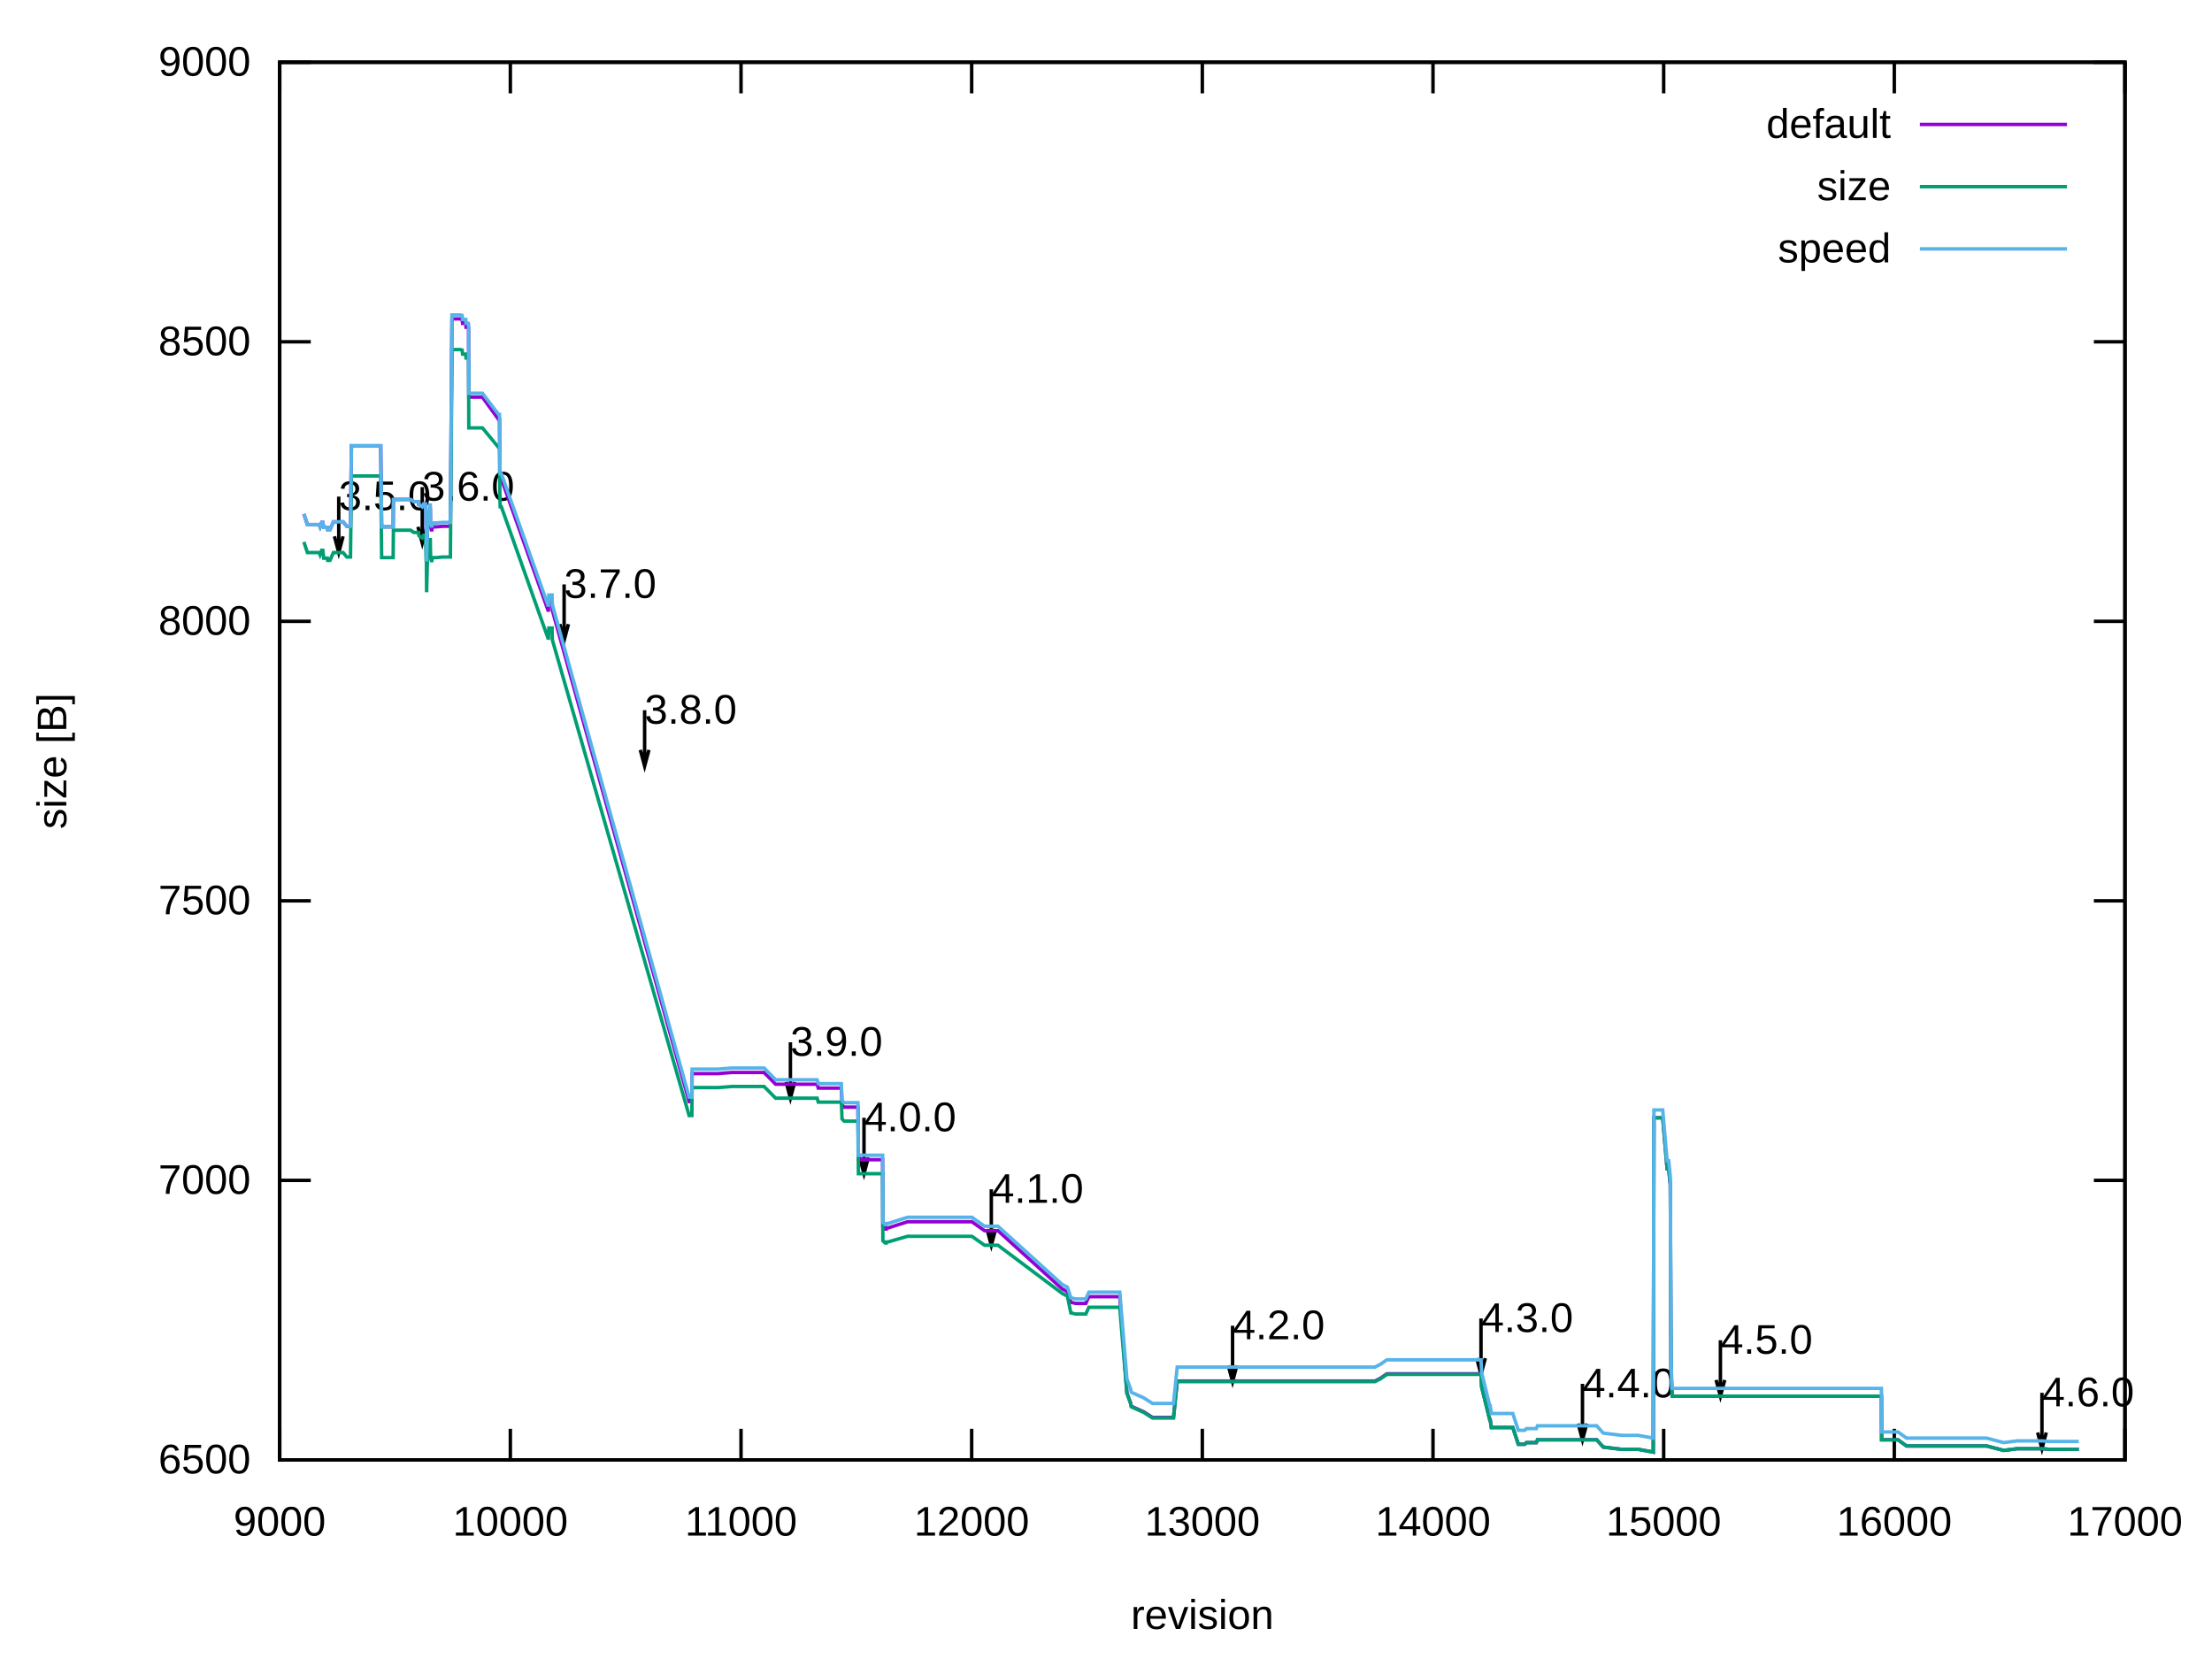
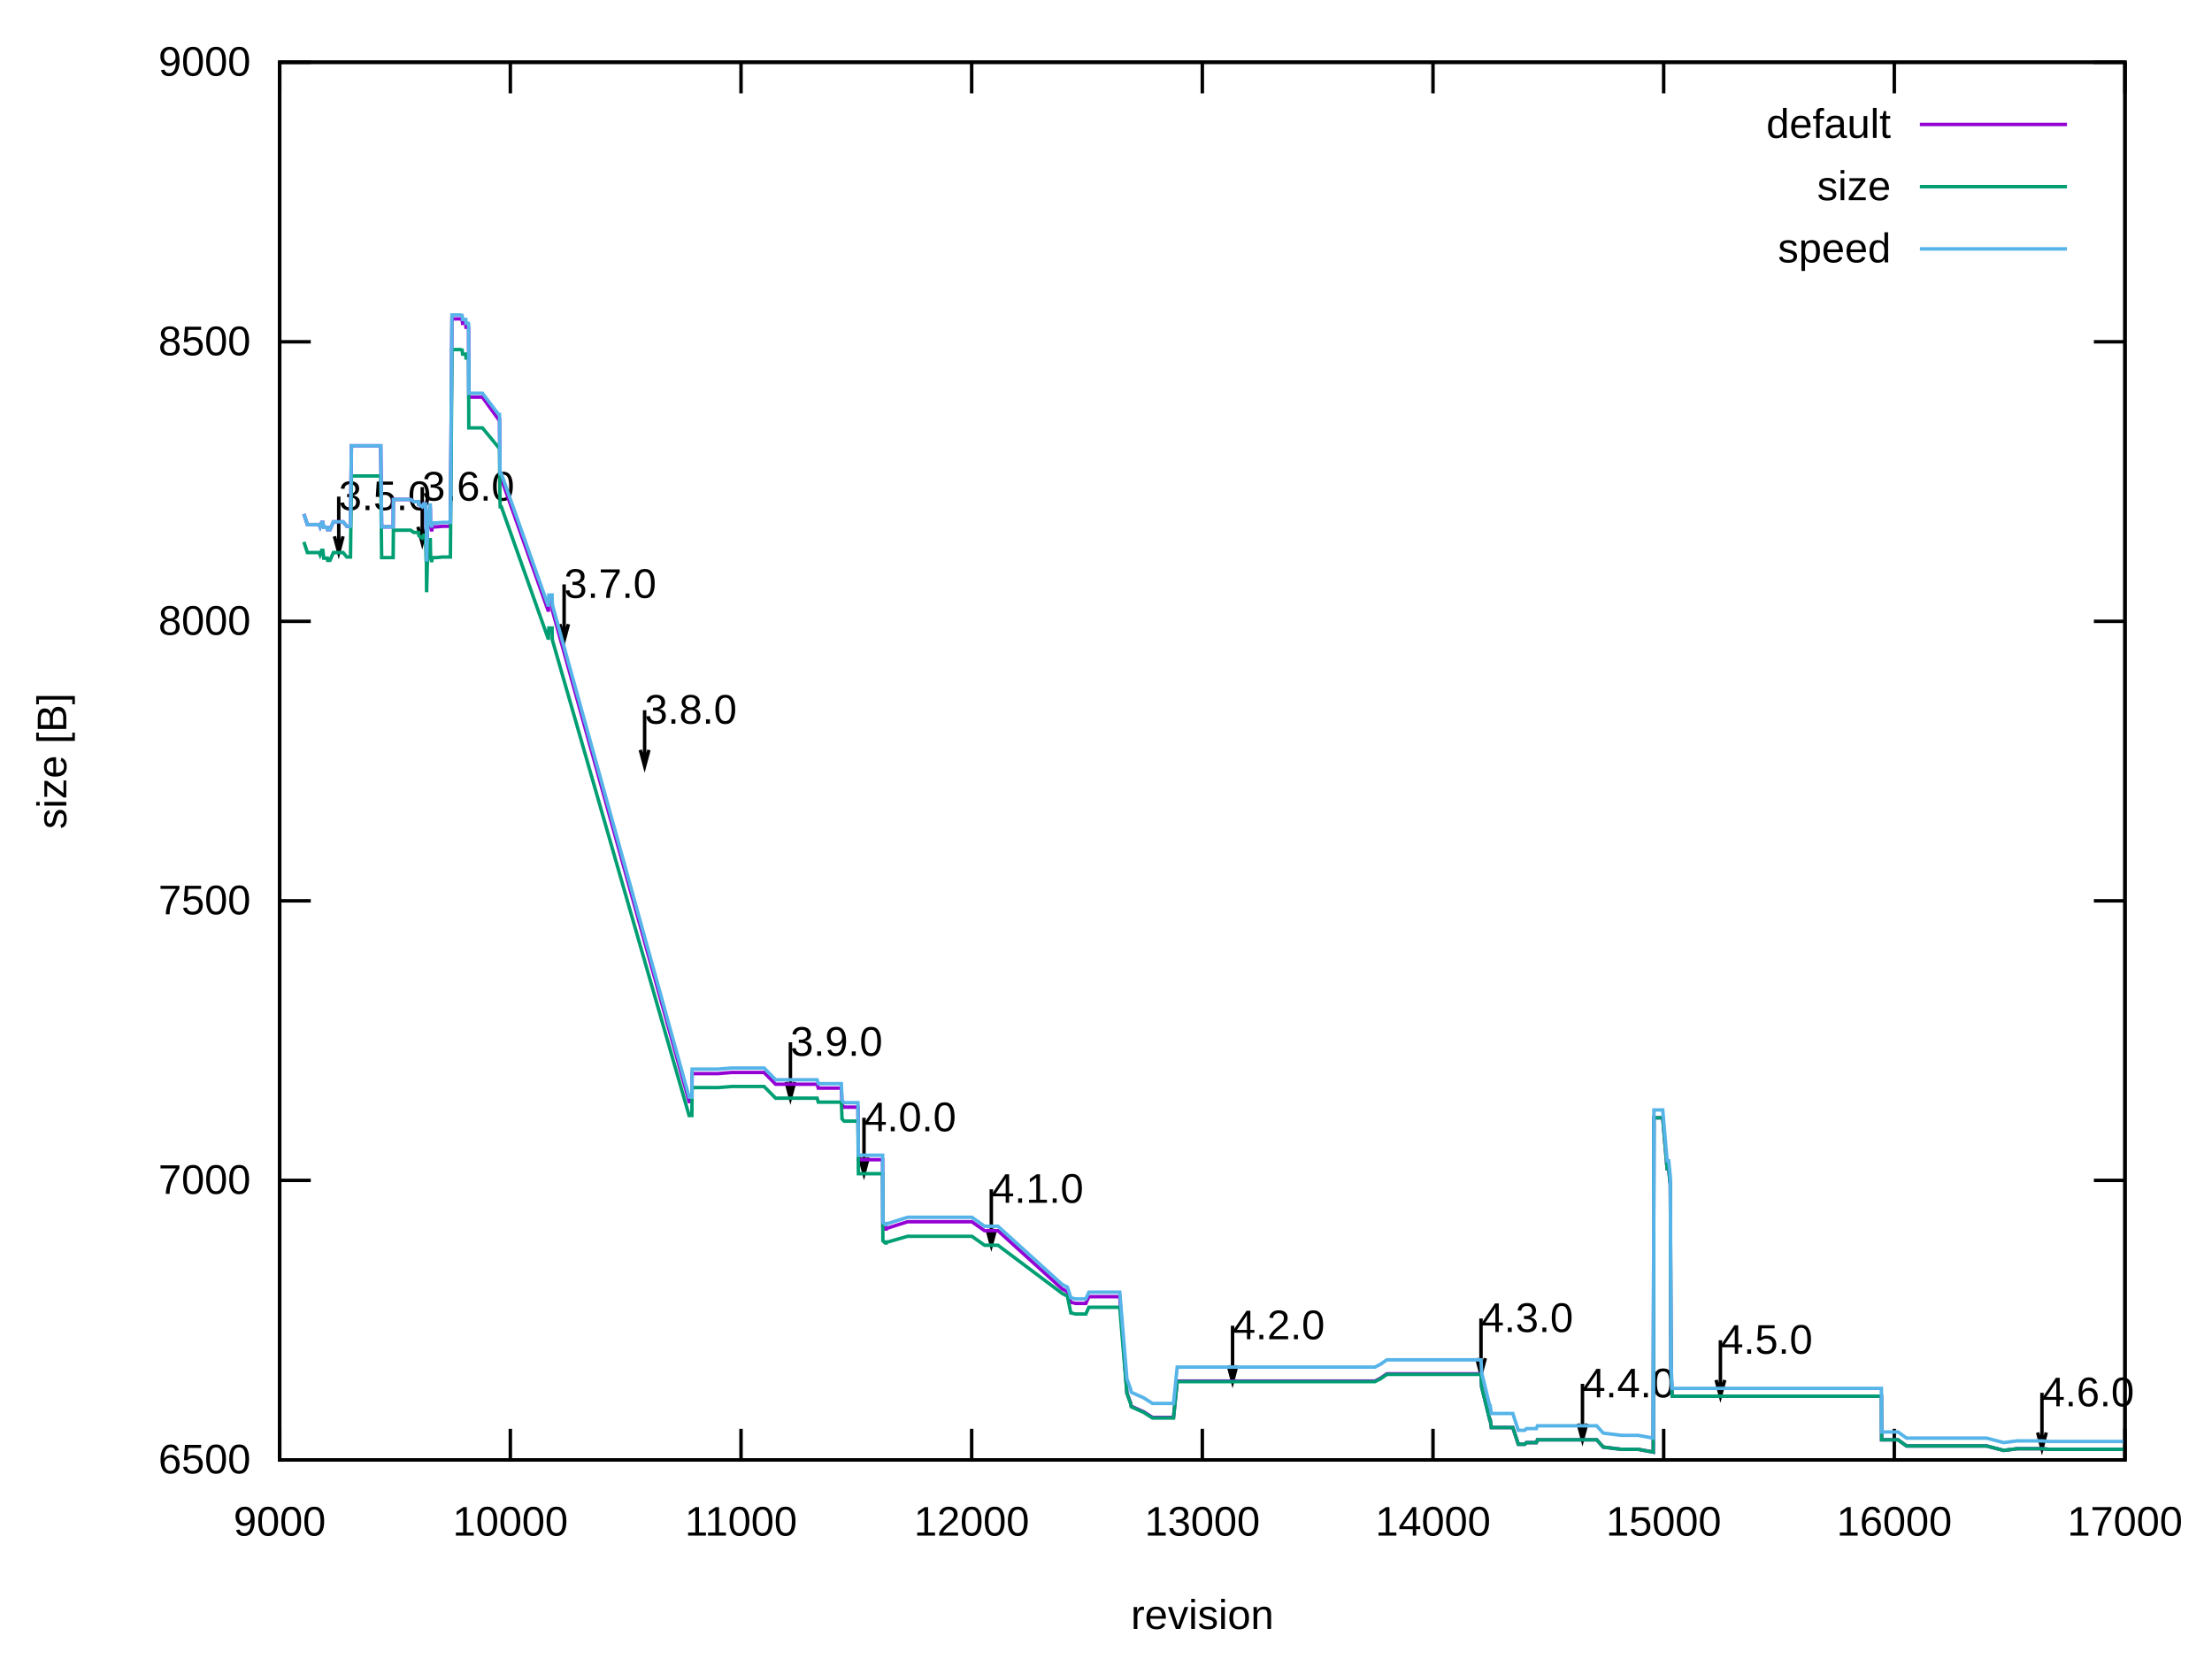
<svg xmlns="http://www.w3.org/2000/svg" xmlns:xlink="http://www.w3.org/1999/xlink" width="640" height="480" viewBox="0 0 640 480">
  <g id="gnuplot_canvas">
    <rect x="0" y="0" width="640" height="480" fill="none" />
    <defs>
      <circle id="gpDot" r="0.5" stroke-width="0.5" stroke="currentColor" />
      <path id="gpPt0" stroke-width="0.222" stroke="currentColor" d="M-1,0 h2 M0,-1 v2" />
      <path id="gpPt1" stroke-width="0.222" stroke="currentColor" d="M-1,-1 L1,1 M1,-1 L-1,1" />
      <path id="gpPt2" stroke-width="0.222" stroke="currentColor" d="M-1,0 L1,0 M0,-1 L0,1 M-1,-1 L1,1 M-1,1 L1,-1" />
      <rect id="gpPt3" stroke-width="0.222" stroke="currentColor" x="-1" y="-1" width="2" height="2" />
      <rect id="gpPt4" stroke-width="0.222" stroke="currentColor" fill="currentColor" x="-1" y="-1" width="2" height="2" />
      <circle id="gpPt5" stroke-width="0.222" stroke="currentColor" cx="0" cy="0" r="1" />
      <use xlink:href="#gpPt5" id="gpPt6" fill="currentColor" stroke="none" />
      <path id="gpPt7" stroke-width="0.222" stroke="currentColor" d="M0,-1.33 L-1.33,0.67 L1.33,0.67 z" />
      <use xlink:href="#gpPt7" id="gpPt8" fill="currentColor" stroke="none" />
      <use xlink:href="#gpPt7" id="gpPt9" stroke="currentColor" transform="rotate(180)" />
      <use xlink:href="#gpPt9" id="gpPt10" fill="currentColor" stroke="none" />
      <use xlink:href="#gpPt3" id="gpPt11" stroke="currentColor" transform="rotate(45)" />
      <use xlink:href="#gpPt11" id="gpPt12" fill="currentColor" stroke="none" />
      <path id="gpPt13" stroke-width="0.222" stroke="currentColor" d="M0,1.330 L1.265,0.411 L0.782,-1.067 L-0.782,-1.076 L-1.265,0.411 z" />
      <use xlink:href="#gpPt13" id="gpPt14" fill="currentColor" stroke="none" />
      <filter id="textbox" filterUnits="objectBoundingBox" x="0" y="0" height="1" width="1">
        <feFlood flood-color="white" flood-opacity="1" result="bgnd" />
        <feComposite in="SourceGraphic" in2="bgnd" operator="atop" />
      </filter>
      <filter id="greybox" filterUnits="objectBoundingBox" x="0" y="0" height="1" width="1">
        <feFlood flood-color="lightgrey" flood-opacity="1" result="grey" />
        <feComposite in="SourceGraphic" in2="grey" operator="atop" />
      </filter>
    </defs>
    <g fill="none" color="white" stroke="currentColor" stroke-width="1.00" stroke-linecap="butt" stroke-linejoin="miter">
</g>
    <g fill="none" color="black" stroke="currentColor" stroke-width="1.00" stroke-linecap="butt" stroke-linejoin="miter">
      <path stroke="black" d="M80.92,422.40 L89.92,422.40 M614.82,422.40 L605.82,422.40  " />
      <g transform="translate(72.53,426.30)" stroke="none" fill="black" font-family="Arial" font-size="12.00" text-anchor="end">
        <text>
          <tspan font-family="Arial"> 6500</tspan>
        </text>
      </g>
    </g>
    <g fill="none" color="black" stroke="currentColor" stroke-width="1.00" stroke-linecap="butt" stroke-linejoin="miter">
      <path stroke="black" d="M80.92,341.52 L89.92,341.52 M614.82,341.52 L605.82,341.52  " />
      <g transform="translate(72.53,345.42)" stroke="none" fill="black" font-family="Arial" font-size="12.00" text-anchor="end">
        <text>
          <tspan font-family="Arial"> 7000</tspan>
        </text>
      </g>
    </g>
    <g fill="none" color="black" stroke="currentColor" stroke-width="1.00" stroke-linecap="butt" stroke-linejoin="miter">
      <path stroke="black" d="M80.92,260.64 L89.92,260.64 M614.82,260.64 L605.82,260.64  " />
      <g transform="translate(72.53,264.54)" stroke="none" fill="black" font-family="Arial" font-size="12.00" text-anchor="end">
        <text>
          <tspan font-family="Arial"> 7500</tspan>
        </text>
      </g>
    </g>
    <g fill="none" color="black" stroke="currentColor" stroke-width="1.00" stroke-linecap="butt" stroke-linejoin="miter">
      <path stroke="black" d="M80.92,179.77 L89.92,179.77 M614.82,179.77 L605.82,179.77  " />
      <g transform="translate(72.53,183.67)" stroke="none" fill="black" font-family="Arial" font-size="12.00" text-anchor="end">
        <text>
          <tspan font-family="Arial"> 8000</tspan>
        </text>
      </g>
    </g>
    <g fill="none" color="black" stroke="currentColor" stroke-width="1.00" stroke-linecap="butt" stroke-linejoin="miter">
      <path stroke="black" d="M80.92,98.89 L89.92,98.89 M614.82,98.89 L605.82,98.89  " />
      <g transform="translate(72.53,102.79)" stroke="none" fill="black" font-family="Arial" font-size="12.00" text-anchor="end">
        <text>
          <tspan font-family="Arial"> 8500</tspan>
        </text>
      </g>
    </g>
    <g fill="none" color="black" stroke="currentColor" stroke-width="1.00" stroke-linecap="butt" stroke-linejoin="miter">
      <path stroke="black" d="M80.92,18.01 L89.92,18.01 M614.82,18.01 L605.82,18.01  " />
      <g transform="translate(72.53,21.91)" stroke="none" fill="black" font-family="Arial" font-size="12.00" text-anchor="end">
        <text>
          <tspan font-family="Arial"> 9000</tspan>
        </text>
      </g>
    </g>
    <g fill="none" color="black" stroke="currentColor" stroke-width="1.00" stroke-linecap="butt" stroke-linejoin="miter">
      <path stroke="black" d="M80.92,422.40 L80.92,413.40 M80.92,18.01 L80.92,27.01  " />
      <g transform="translate(80.92,444.30)" stroke="none" fill="black" font-family="Arial" font-size="12.00" text-anchor="middle">
        <text>
          <tspan font-family="Arial"> 9000</tspan>
        </text>
      </g>
    </g>
    <g fill="none" color="black" stroke="currentColor" stroke-width="1.00" stroke-linecap="butt" stroke-linejoin="miter">
      <path stroke="black" d="M147.66,422.40 L147.66,413.40 M147.66,18.01 L147.66,27.01  " />
      <g transform="translate(147.66,444.30)" stroke="none" fill="black" font-family="Arial" font-size="12.00" text-anchor="middle">
        <text>
          <tspan font-family="Arial"> 10000</tspan>
        </text>
      </g>
    </g>
    <g fill="none" color="black" stroke="currentColor" stroke-width="1.00" stroke-linecap="butt" stroke-linejoin="miter">
      <path stroke="black" d="M214.40,422.40 L214.40,413.40 M214.40,18.01 L214.40,27.01  " />
      <g transform="translate(214.40,444.30)" stroke="none" fill="black" font-family="Arial" font-size="12.00" text-anchor="middle">
        <text>
          <tspan font-family="Arial"> 11000</tspan>
        </text>
      </g>
    </g>
    <g fill="none" color="black" stroke="currentColor" stroke-width="1.00" stroke-linecap="butt" stroke-linejoin="miter">
      <path stroke="black" d="M281.13,422.40 L281.13,413.40 M281.13,18.01 L281.13,27.01  " />
      <g transform="translate(281.13,444.30)" stroke="none" fill="black" font-family="Arial" font-size="12.00" text-anchor="middle">
        <text>
          <tspan font-family="Arial"> 12000</tspan>
        </text>
      </g>
    </g>
    <g fill="none" color="black" stroke="currentColor" stroke-width="1.00" stroke-linecap="butt" stroke-linejoin="miter">
      <path stroke="black" d="M347.87,422.40 L347.87,413.40 M347.87,18.01 L347.87,27.01  " />
      <g transform="translate(347.87,444.30)" stroke="none" fill="black" font-family="Arial" font-size="12.00" text-anchor="middle">
        <text>
          <tspan font-family="Arial"> 13000</tspan>
        </text>
      </g>
    </g>
    <g fill="none" color="black" stroke="currentColor" stroke-width="1.00" stroke-linecap="butt" stroke-linejoin="miter">
      <path stroke="black" d="M414.61,422.40 L414.61,413.40 M414.61,18.01 L414.61,27.01  " />
      <g transform="translate(414.61,444.30)" stroke="none" fill="black" font-family="Arial" font-size="12.00" text-anchor="middle">
        <text>
          <tspan font-family="Arial"> 14000</tspan>
        </text>
      </g>
    </g>
    <g fill="none" color="black" stroke="currentColor" stroke-width="1.00" stroke-linecap="butt" stroke-linejoin="miter">
      <path stroke="black" d="M481.35,422.40 L481.35,413.40 M481.35,18.01 L481.35,27.01  " />
      <g transform="translate(481.35,444.30)" stroke="none" fill="black" font-family="Arial" font-size="12.00" text-anchor="middle">
        <text>
          <tspan font-family="Arial"> 15000</tspan>
        </text>
      </g>
    </g>
    <g fill="none" color="black" stroke="currentColor" stroke-width="1.00" stroke-linecap="butt" stroke-linejoin="miter">
      <path stroke="black" d="M548.08,422.40 L548.08,413.40 M548.08,18.01 L548.08,27.01  " />
      <g transform="translate(548.08,444.30)" stroke="none" fill="black" font-family="Arial" font-size="12.00" text-anchor="middle">
        <text>
          <tspan font-family="Arial"> 16000</tspan>
        </text>
      </g>
    </g>
    <g fill="none" color="black" stroke="currentColor" stroke-width="1.00" stroke-linecap="butt" stroke-linejoin="miter">
      <path stroke="black" d="M614.82,422.40 L614.82,413.40 M614.82,18.01 L614.82,27.01  " />
      <g transform="translate(614.82,444.30)" stroke="none" fill="black" font-family="Arial" font-size="12.00" text-anchor="middle">
        <text>
          <tspan font-family="Arial"> 17000</tspan>
        </text>
      </g>
    </g>
    <g fill="none" color="black" stroke="currentColor" stroke-width="1.00" stroke-linecap="butt" stroke-linejoin="miter">
</g>
    <g fill="none" color="black" stroke="currentColor" stroke-width="1.00" stroke-linecap="butt" stroke-linejoin="miter">
      <path stroke="black" d="M80.92,18.01 L80.92,422.40 L614.82,422.40 L614.82,18.01 L80.92,18.01 Z  " />
      <g transform="translate(98.00,147.59)" stroke="none" fill="black" font-family="Arial" font-size="12.00" text-anchor="start">
        <text>
          <tspan font-family="Arial">3.5.0</tspan>
        </text>
      </g>
      <g transform="translate(122.16,144.84)" stroke="none" fill="black" font-family="Arial" font-size="12.00" text-anchor="start">
        <text>
          <tspan font-family="Arial">3.6.0</tspan>
        </text>
      </g>
      <g transform="translate(163.21,172.99)" stroke="none" fill="black" font-family="Arial" font-size="12.00" text-anchor="start">
        <text>
          <tspan font-family="Arial">3.7.0</tspan>
        </text>
      </g>
      <g transform="translate(186.50,209.39)" stroke="none" fill="black" font-family="Arial" font-size="12.00" text-anchor="start">
        <text>
          <tspan font-family="Arial">3.8.0</tspan>
        </text>
      </g>
      <g transform="translate(228.68,305.47)" stroke="none" fill="black" font-family="Arial" font-size="12.00" text-anchor="start">
        <text>
          <tspan font-family="Arial">3.9.0</tspan>
        </text>
      </g>
      <g transform="translate(249.97,327.31)" stroke="none" fill="black" font-family="Arial" font-size="12.00" text-anchor="start">
        <text>
          <tspan font-family="Arial">4.0.0</tspan>
        </text>
      </g>
      <g transform="translate(286.81,348.01)" stroke="none" fill="black" font-family="Arial" font-size="12.00" text-anchor="start">
        <text>
          <tspan font-family="Arial">4.1.0</tspan>
        </text>
      </g>
      <g transform="translate(356.61,387.48)" stroke="none" fill="black" font-family="Arial" font-size="12.00" text-anchor="start">
        <text>
          <tspan font-family="Arial">4.2.0</tspan>
        </text>
      </g>
      <g transform="translate(428.49,385.38)" stroke="none" fill="black" font-family="Arial" font-size="12.00" text-anchor="start">
        <text>
          <tspan font-family="Arial">4.3.0</tspan>
        </text>
      </g>
      <g transform="translate(457.85,404.30)" stroke="none" fill="black" font-family="Arial" font-size="12.00" text-anchor="start">
        <text>
          <tspan font-family="Arial">4.4.0</tspan>
        </text>
      </g>
      <g transform="translate(497.76,391.68)" stroke="none" fill="black" font-family="Arial" font-size="12.00" text-anchor="start">
        <text>
          <tspan font-family="Arial">4.5.0</tspan>
        </text>
      </g>
      <g transform="translate(590.79,406.89)" stroke="none" fill="black" font-family="Arial" font-size="12.00" text-anchor="start">
        <text>
          <tspan font-family="Arial">4.6.0</tspan>
        </text>
      </g>
    </g>
    <g fill="none" color="black" stroke="currentColor" stroke-width="1.00" stroke-linecap="butt" stroke-linejoin="miter">
      <path stroke="black" d="M96.76,155.18 L98.01,159.86 L99.26,155.18 M98.01,143.68 L98.01,159.86  " />
    </g>
    <g fill="none" color="black" stroke="currentColor" stroke-width="1.00" stroke-linecap="butt" stroke-linejoin="miter">
      <path stroke="black" d="M120.92,152.43 L122.17,157.11 L123.42,152.43 M122.17,140.93 L122.17,157.11  " />
    </g>
    <g fill="none" color="black" stroke="currentColor" stroke-width="1.00" stroke-linecap="butt" stroke-linejoin="miter">
      <path stroke="black" d="M161.97,180.58 L163.22,185.26 L164.47,180.58 M163.22,169.08 L163.22,185.26  " />
    </g>
    <g fill="none" color="black" stroke="currentColor" stroke-width="1.00" stroke-linecap="butt" stroke-linejoin="miter">
      <path stroke="black" d="M185.26,216.97 L186.51,221.65 L187.76,216.97 M186.51,205.48 L186.51,221.65  " />
    </g>
    <g fill="none" color="black" stroke="currentColor" stroke-width="1.00" stroke-linecap="butt" stroke-linejoin="miter">
      <path stroke="black" d="M227.44,313.05 L228.69,317.73 L229.94,313.05 M228.69,301.56 L228.69,317.73  " />
    </g>
    <g fill="none" color="black" stroke="currentColor" stroke-width="1.00" stroke-linecap="butt" stroke-linejoin="miter">
      <path stroke="black" d="M248.73,334.89 L249.98,339.57 L251.23,334.89 M249.98,323.40 L249.98,339.57  " />
    </g>
    <g fill="none" color="black" stroke="currentColor" stroke-width="1.00" stroke-linecap="butt" stroke-linejoin="miter">
      <path stroke="black" d="M285.57,355.60 L286.82,360.28 L288.07,355.60 M286.82,344.10 L286.82,360.28  " />
    </g>
    <g fill="none" color="black" stroke="currentColor" stroke-width="1.00" stroke-linecap="butt" stroke-linejoin="miter">
      <path stroke="black" d="M355.37,395.06 L356.62,399.74 L357.87,395.06 M356.62,383.57 L356.62,399.74  " />
    </g>
    <g fill="none" color="black" stroke="currentColor" stroke-width="1.00" stroke-linecap="butt" stroke-linejoin="miter">
      <path stroke="black" d="M427.25,392.96 L428.50,397.64 L429.75,392.96 M428.50,381.47 L428.50,397.64  " />
    </g>
    <g fill="none" color="black" stroke="currentColor" stroke-width="1.00" stroke-linecap="butt" stroke-linejoin="miter">
      <path stroke="black" d="M456.61,411.89 L457.86,416.57 L459.11,411.89 M457.86,400.39 L457.86,416.57  " />
    </g>
    <g fill="none" color="black" stroke="currentColor" stroke-width="1.00" stroke-linecap="butt" stroke-linejoin="miter">
      <path stroke="black" d="M496.52,399.27 L497.77,403.95 L499.02,399.27 M497.77,387.77 L497.77,403.95  " />
    </g>
    <g fill="none" color="black" stroke="currentColor" stroke-width="1.00" stroke-linecap="butt" stroke-linejoin="miter">
      <path stroke="black" d="M589.55,414.47 L590.80,419.15 L592.05,414.47 M590.80,402.98 L590.80,419.15  " />
    </g>
    <g fill="none" color="black" stroke="currentColor" stroke-width="1.00" stroke-linecap="butt" stroke-linejoin="miter">
</g>
    <g id="gnuplot_plot_1">
      <g fill="none" color="black" stroke="currentColor" stroke-width="1.00" stroke-linecap="butt" stroke-linejoin="miter">
        <g transform="translate(547.09,39.91)" stroke="none" fill="black" font-family="Arial" font-size="12.00" text-anchor="end">
          <text>
            <tspan font-family="Arial">default</tspan>
          </text>
        </g>
      </g>
      <g fill="none" color="black" stroke="currentColor" stroke-width="1.00" stroke-linecap="butt" stroke-linejoin="miter">
-         <path stroke="rgb(148,   0, 211)" d="M555.48,36.01 L598.04,36.01 M87.93,148.71 L88.93,151.78 L89.20,151.78 L89.40,151.78 L90.13,151.78 L91.40,151.78   L92.33,151.78 L92.60,152.43 L93.07,151.14 L93.40,151.14 L93.67,152.59 L93.80,152.59 L94.73,152.59 L94.80,153.24   L95.47,153.24 L96.47,150.97 L98.00,150.97 L99.27,150.97 L100.34,152.27 L101.41,152.27 L101.68,128.97 L102.21,128.97   L104.55,128.97 L106.01,128.97 L110.15,128.97 L110.42,152.43 L110.62,152.43 L111.09,152.43 L111.69,152.43 L112.82,152.43   L113.42,152.43 L113.75,152.43 L113.82,144.50 L114.16,144.50 L115.69,144.50 L116.96,144.50 L117.63,144.50 L118.83,144.50   L119.69,145.15 L120.23,145.15 L120.70,145.15 L121.03,145.15 L121.10,145.15 L121.16,145.96 L121.23,145.96 L122.16,146.61   L122.56,145.80 L123.10,145.80 L123.30,153.08 L123.37,153.08 L123.43,162.46 L123.50,159.55 L123.63,154.53 L123.97,148.22   L124.03,148.55 L124.23,148.87 L124.37,147.25 L124.50,147.25 L124.57,151.78 L124.90,153.72 L125.10,152.43 L125.23,152.43   L125.30,152.43 L125.37,152.43 L126.23,152.43 L128.10,152.27 L129.64,152.27 L130.31,152.27 L130.77,92.26 L131.04,92.26   L131.71,92.26 L131.91,92.26 L131.97,92.26 L132.04,92.26 L132.11,92.26 L132.51,92.26 L133.24,92.26 L133.64,92.42   L133.71,92.42 L133.84,93.55 L134.11,93.55 L134.51,93.55 L134.78,93.55 L134.84,94.68 L135.31,94.68 L135.51,94.68   L135.58,94.84 L135.64,114.90 L136.31,114.90 L136.45,114.90 L136.71,114.90 L139.58,114.90 L144.25,121.37 L144.52,121.37   L144.65,136.42 L144.72,138.52 L145.05,138.52 L158.54,176.53 L158.67,176.53 L158.80,173.62 L159.27,173.62 L159.74,173.62   L159.80,176.53 L199.38,318.71 L199.85,318.71 L200.11,318.71 L200.18,318.71 L200.25,310.63 L200.38,310.63 L201.05,310.63   L207.72,310.63 L211.73,310.30 L212.66,310.30 L220.20,310.30 L221.07,310.30 L224.41,313.70 L228.68,313.70 L231.75,313.70   L236.42,313.70 L236.75,314.83 L239.15,314.83 L243.43,314.83 L243.63,319.68 L244.23,320.33 L248.23,320.33 L248.36,335.54   L249.97,335.54 L253.50,335.54 L255.37,335.54 L255.44,354.95 L256.11,355.59 L256.44,355.59 L256.51,355.27 L256.91,355.27   L256.97,355.27 L262.58,353.49 L269.25,353.49 L281.20,353.49 L284.87,356.08 L286.81,356.08 L287.67,356.08 L287.81,356.08   L287.94,356.08 L288.21,356.08 L288.41,356.08 L288.74,356.08 L307.29,372.90 L308.83,373.71 L309.83,376.78 L311.16,377.11   L312.10,377.11 L313.70,377.11 L314.17,377.11 L315.04,375.17 L323.98,375.17 L326.05,402.99 L327.11,405.90 L327.31,406.87   L330.92,408.49 L333.45,410.11 L334.19,410.11 L336.32,410.11 L338.66,410.11 L339.53,410.11 L340.60,399.59 L341.20,399.59   L345.80,399.59 L356.61,399.59 L361.22,399.59 L367.89,399.59 L380.91,399.59 L393.85,399.59 L395.19,399.59 L397.79,399.59   L399.39,398.78 L401.26,397.49 L401.53,397.49 L402.13,397.49 L402.93,397.49 L404.26,397.49 L406.93,397.49 L407.93,397.49   L414.61,397.49 L426.89,397.49 L428.49,397.49 L428.69,401.21 L431.02,410.75 L431.16,410.75 L431.49,413.02 L434.63,413.02   L437.70,413.02 L439.30,417.87 L441.17,417.87 L441.64,417.39 L444.17,417.39 L444.51,417.39 L444.84,416.58 L446.11,416.58   L448.64,416.58 L449.84,416.58 L457.85,416.58 L457.99,416.58 L461.99,416.58 L463.86,418.68 L469.13,419.33 L473.94,419.33   L478.34,420.14 L478.54,323.41 L481.08,323.41 L482.35,338.13 L482.81,338.13 L483.28,342.82 L483.48,396.68 L483.81,403.96   L485.35,403.96 L487.55,403.96 L488.29,403.96 L489.15,403.96 L489.22,403.96 L489.29,403.96 L492.82,403.96 L497.36,403.96   L497.76,403.96 L502.50,403.96 L509.24,403.96 L510.38,403.96 L511.44,403.96 L513.78,403.96 L518.05,403.96 L520.05,403.96   L525.99,403.96 L529.66,403.96 L529.73,403.96 L532.60,403.96 L540.74,403.96 L540.81,403.96 L544.35,403.96 L544.41,416.58   L545.21,416.58 L549.15,416.58 L551.62,418.36 L558.29,418.36 L559.83,418.36 L562.76,418.36 L563.63,418.36 L568.44,418.36   L568.84,418.36 L570.77,418.36 L571.51,418.36 L571.71,418.36 L573.38,418.36 L574.78,418.36 L579.72,419.65 L583.59,419.16   L590.79,419.16 L590.93,419.16 L592.86,419.33 L594.80,419.33 L596.53,419.33 L598.34,419.33 L601.47,419.33  " />
+         <path stroke="rgb(148,   0, 211)" d="M555.48,36.01 L598.04,36.01 M87.93,148.71 L88.93,151.78 L89.20,151.78 L89.40,151.78 L90.13,151.78 L91.40,151.78   L92.33,151.78 L92.60,152.43 L93.07,151.14 L93.40,151.14 L93.67,152.59 L93.80,152.59 L94.73,152.59 L94.80,153.24   L95.47,153.24 L96.47,150.97 L98.00,150.97 L99.27,150.97 L100.34,152.27 L101.41,152.27 L101.68,128.97 L102.21,128.97   L104.55,128.97 L106.01,128.97 L110.15,128.97 L110.42,152.43 L110.62,152.43 L111.09,152.43 L111.69,152.43 L112.82,152.43   L113.42,152.43 L113.75,152.43 L113.82,144.50 L114.16,144.50 L115.69,144.50 L116.96,144.50 L117.63,144.50 L118.83,144.50   L119.69,145.15 L120.23,145.15 L120.70,145.15 L121.03,145.15 L121.10,145.15 L121.16,145.96 L121.23,145.96 L122.16,146.61   L122.56,145.80 L123.10,145.80 L123.30,153.08 L123.37,153.08 L123.43,162.46 L123.50,159.55 L123.63,154.53 L123.97,148.22   L124.03,148.55 L124.23,148.87 L124.37,147.25 L124.50,147.25 L124.57,151.78 L124.90,153.72 L125.10,152.43 L125.23,152.43   L125.30,152.43 L125.37,152.43 L126.23,152.43 L128.10,152.27 L129.64,152.27 L130.31,152.27 L130.77,92.26 L131.04,92.26   L131.71,92.26 L131.91,92.26 L131.97,92.26 L132.04,92.26 L132.11,92.26 L132.51,92.26 L133.24,92.26 L133.64,92.42   L133.71,92.42 L133.84,93.55 L134.11,93.55 L134.51,93.55 L134.78,93.55 L134.84,94.68 L135.31,94.68 L135.51,94.68   L135.58,94.84 L135.64,114.90 L136.31,114.90 L136.45,114.90 L136.71,114.90 L139.58,114.90 L144.25,121.37 L144.52,121.37   L144.65,136.42 L144.72,138.52 L145.05,138.52 L158.54,176.53 L158.67,176.53 L158.80,173.62 L159.27,173.62 L159.74,173.62   L159.80,176.53 L199.38,318.71 L199.85,318.71 L200.11,318.71 L200.18,318.71 L200.25,310.63 L200.38,310.63 L201.05,310.63   L207.72,310.63 L211.73,310.30 L212.66,310.30 L220.20,310.30 L221.07,310.30 L224.41,313.70 L228.68,313.70 L231.75,313.70   L236.42,313.70 L236.75,314.83 L239.15,314.83 L243.43,314.83 L243.63,319.68 L244.23,320.33 L248.23,320.33 L248.36,335.54   L249.97,335.54 L253.50,335.54 L255.37,335.54 L255.44,354.95 L256.11,355.59 L256.44,355.59 L256.51,355.27 L256.91,355.27   L256.97,355.27 L262.58,353.49 L269.25,353.49 L281.20,353.49 L284.87,356.08 L286.81,356.08 L287.67,356.08 L287.81,356.08   L287.94,356.08 L288.21,356.08 L288.41,356.08 L288.74,356.08 L307.29,372.90 L308.83,373.71 L309.83,376.78 L311.16,377.11   L312.10,377.11 L313.70,377.11 L314.17,377.11 L315.04,375.17 L323.98,375.17 L326.05,402.99 L327.11,405.90 L327.31,406.87   L330.92,408.49 L333.45,410.11 L334.19,410.11 L336.32,410.11 L338.66,410.11 L339.53,410.11 L340.60,399.59 L341.20,399.59   L345.80,399.59 L356.61,399.59 L361.22,399.59 L367.89,399.59 L380.91,399.59 L393.85,399.59 L395.19,399.59 L397.79,399.59   L399.39,398.78 L401.26,397.49 L401.53,397.49 L402.13,397.49 L402.93,397.49 L404.26,397.49 L406.93,397.49 L407.93,397.49   L414.61,397.49 L426.89,397.49 L428.49,397.49 L428.69,401.21 L431.02,410.75 L431.16,410.75 L431.49,413.02 L434.63,413.02   L437.70,413.02 L439.30,417.87 L441.17,417.87 L441.64,417.39 L444.17,417.39 L444.51,417.39 L444.84,416.58 L446.11,416.58   L448.64,416.58 L449.84,416.58 L457.85,416.58 L457.99,416.58 L461.99,416.58 L463.86,418.68 L469.13,419.33 L473.94,419.33   L478.34,420.14 L478.54,323.41 L481.08,323.41 L482.35,338.13 L482.81,338.13 L483.28,342.82 L483.48,396.68 L483.81,403.96   L485.35,403.96 L487.55,403.96 L488.29,403.96 L489.15,403.96 L489.22,403.96 L489.29,403.96 L492.82,403.96 L497.36,403.96   L497.76,403.96 L502.50,403.96 L509.24,403.96 L510.38,403.96 L511.44,403.96 L513.78,403.96 L518.05,403.96 L520.05,403.96   L525.99,403.96 L529.66,403.96 L529.73,403.96 L532.60,403.96 L540.74,403.96 L540.81,403.96 L544.35,403.96 L544.41,416.58   L545.21,416.58 L549.15,416.58 L551.62,418.36 L558.29,418.36 L559.83,418.36 L562.76,418.36 L563.63,418.36 L568.44,418.36   L568.84,418.36 L570.77,418.36 L571.51,418.36 L571.71,418.36 L573.38,418.36 L574.78,418.36 L579.72,419.65 L583.59,419.16   L590.79,419.16 L590.93,419.16 L592.86,419.33 L594.80,419.33 L596.53,419.33 L598.34,419.33 L601.47,419.33 L614.82,419.33    " />
      </g>
    </g>
    <g id="gnuplot_plot_2">
      <g fill="none" color="black" stroke="currentColor" stroke-width="1.00" stroke-linecap="butt" stroke-linejoin="miter">
        <g transform="translate(547.09,57.91)" stroke="none" fill="black" font-family="Arial" font-size="12.00" text-anchor="end">
          <text>
            <tspan font-family="Arial">size</tspan>
          </text>
        </g>
      </g>
      <g fill="none" color="black" stroke="currentColor" stroke-width="1.00" stroke-linecap="butt" stroke-linejoin="miter">
-         <path stroke="rgb(  0, 158, 115)" d="M555.48,54.01 L598.04,54.01 M87.93,156.80 L88.93,159.87 L89.20,159.87 L89.40,159.87 L90.13,159.87 L91.40,159.87   L92.33,159.87 L92.60,160.52 L93.07,159.22 L93.40,159.22 L93.67,161.49 L93.80,161.49 L94.73,161.49 L94.80,162.13   L95.47,162.13 L96.47,159.87 L98.00,159.87 L99.27,159.87 L100.34,161.16 L101.41,161.16 L101.68,137.71 L102.21,137.71   L104.55,137.71 L106.01,137.71 L110.15,137.71 L110.42,161.33 L110.62,161.33 L111.09,161.33 L111.69,161.33 L112.82,161.33   L113.42,161.33 L113.75,161.33 L113.82,153.40 L114.16,153.40 L115.69,153.40 L116.96,153.40 L117.63,153.40 L118.83,153.40   L119.69,154.05 L120.23,154.05 L120.70,154.05 L121.03,154.05 L121.10,154.05 L121.16,154.86 L121.23,155.02 L122.16,155.66   L122.56,154.86 L123.10,154.86 L123.30,162.13 L123.37,162.13 L123.43,171.35 L123.50,168.44 L123.63,163.43 L123.97,157.12   L124.03,157.44 L124.23,157.77 L124.37,156.15 L124.50,156.15 L124.57,160.68 L124.90,162.62 L125.10,161.33 L125.23,161.33   L125.30,161.33 L125.37,161.33 L126.23,161.33 L128.10,161.16 L129.64,161.16 L130.31,161.16 L130.77,101.15 L131.04,101.15   L131.71,101.15 L131.91,101.15 L131.97,101.15 L132.04,101.15 L132.11,101.15 L132.51,101.15 L133.24,101.15 L133.64,101.31   L133.71,101.31 L133.84,102.45 L134.11,102.45 L134.51,102.45 L134.78,102.45 L134.84,103.58 L135.31,103.58 L135.51,103.58   L135.58,103.74 L135.64,123.80 L136.31,123.80 L136.45,123.80 L136.71,123.80 L139.58,123.80 L144.25,129.46 L144.52,129.46   L144.65,144.50 L144.72,146.61 L145.05,146.61 L158.54,184.62 L158.67,184.62 L158.80,181.71 L159.27,181.71 L159.74,181.71   L159.80,185.10 L199.38,322.76 L199.85,322.76 L200.11,322.76 L200.18,322.76 L200.25,314.67 L200.38,314.67 L201.05,314.67   L207.72,314.67 L211.73,314.35 L212.66,314.35 L220.20,314.35 L221.07,314.35 L224.41,317.74 L228.68,317.74 L231.75,317.74   L236.42,317.74 L236.75,318.88 L239.15,318.88 L243.43,318.88 L243.63,323.73 L244.23,324.38 L248.23,324.38 L248.36,339.58   L249.97,339.58 L253.50,339.58 L255.37,339.58 L255.44,358.99 L256.11,359.64 L256.44,359.64 L256.51,359.32 L256.91,359.32   L256.97,359.32 L262.58,357.70 L269.25,357.70 L281.20,357.70 L284.87,360.29 L286.81,360.29 L287.67,360.29 L287.81,360.29   L287.94,360.29 L288.21,360.29 L288.41,360.29 L288.74,360.29 L307.29,374.20 L308.83,375.01 L309.83,379.86 L311.16,380.18   L312.10,380.18 L313.70,380.18 L314.17,380.18 L315.04,378.24 L323.98,378.24 L326.05,403.15 L327.11,406.06 L327.31,407.03   L330.92,408.65 L333.45,410.27 L334.19,410.27 L336.32,410.27 L338.66,410.27 L339.53,410.27 L340.60,399.75 L341.20,399.75   L345.80,399.75 L356.61,399.75 L361.22,399.75 L367.89,399.75 L380.91,399.75 L393.85,399.75 L395.19,399.75 L397.79,399.75   L399.39,398.95 L401.26,397.65 L401.53,397.65 L402.13,397.65 L402.93,397.65 L404.26,397.65 L406.93,397.65 L407.93,397.65   L414.61,397.65 L426.89,397.65 L428.49,397.65 L428.69,401.37 L431.02,410.75 L431.16,410.75 L431.49,413.02 L434.63,413.02   L437.70,413.02 L439.30,417.87 L441.17,417.87 L441.64,417.39 L444.17,417.39 L444.51,417.39 L444.84,416.58 L446.11,416.58   L448.64,416.58 L449.84,416.58 L457.85,416.58 L457.99,416.58 L461.99,416.58 L463.86,418.68 L469.13,419.33 L473.94,419.33   L478.34,420.14 L478.54,323.41 L481.08,323.41 L482.35,338.13 L482.81,338.13 L483.28,342.82 L483.48,396.68 L483.81,403.96   L485.35,403.96 L487.55,403.96 L488.29,403.96 L489.15,403.96 L489.22,403.96 L489.29,403.96 L492.82,403.96 L497.36,403.96   L497.76,403.96 L502.50,403.96 L509.24,403.96 L510.38,403.96 L511.44,403.96 L513.78,403.96 L518.05,403.96 L520.05,403.96   L525.99,403.96 L529.66,403.96 L529.73,403.96 L532.60,403.96 L540.74,403.96 L540.81,403.96 L544.35,403.96 L544.41,416.58   L545.21,416.58 L549.15,416.58 L551.62,418.36 L558.29,418.36 L559.83,418.36 L562.76,418.36 L563.63,418.36 L568.44,418.36   L568.84,418.36 L570.77,418.36 L571.51,418.36 L571.71,418.36 L573.38,418.36 L574.78,418.36 L579.72,419.65 L583.59,419.16   L590.79,419.16 L590.93,419.16 L592.86,419.33 L594.80,419.33 L596.53,419.33 L598.34,419.33 L601.47,419.33  " />
+         <path stroke="rgb(  0, 158, 115)" d="M555.48,54.01 L598.04,54.01 M87.93,156.80 L88.93,159.87 L89.20,159.87 L89.40,159.87 L90.13,159.87 L91.40,159.87   L92.33,159.87 L92.60,160.52 L93.07,159.22 L93.40,159.22 L93.67,161.49 L93.80,161.49 L94.73,161.49 L94.80,162.13   L95.47,162.13 L96.47,159.87 L98.00,159.87 L99.27,159.87 L100.34,161.16 L101.41,161.16 L101.68,137.71 L102.21,137.71   L104.55,137.71 L106.01,137.71 L110.15,137.71 L110.42,161.33 L110.62,161.33 L111.09,161.33 L111.69,161.33 L112.82,161.33   L113.42,161.33 L113.75,161.33 L113.82,153.40 L114.16,153.40 L115.69,153.40 L116.96,153.40 L117.63,153.40 L118.83,153.40   L119.69,154.05 L120.23,154.05 L120.70,154.05 L121.03,154.05 L121.10,154.05 L121.16,154.86 L121.23,155.02 L122.16,155.66   L122.56,154.86 L123.10,154.86 L123.30,162.13 L123.37,162.13 L123.43,171.35 L123.50,168.44 L123.63,163.43 L123.97,157.12   L124.03,157.44 L124.23,157.77 L124.37,156.15 L124.50,156.15 L124.57,160.68 L124.90,162.62 L125.10,161.33 L125.23,161.33   L125.30,161.33 L125.37,161.33 L126.23,161.33 L128.10,161.16 L129.64,161.16 L130.31,161.16 L130.77,101.15 L131.04,101.15   L131.71,101.15 L131.91,101.15 L131.97,101.15 L132.04,101.15 L132.11,101.15 L132.51,101.15 L133.24,101.15 L133.64,101.31   L133.71,101.31 L133.84,102.45 L134.11,102.45 L134.51,102.45 L134.78,102.45 L134.84,103.58 L135.31,103.58 L135.51,103.58   L135.58,103.74 L135.64,123.80 L136.31,123.80 L136.45,123.80 L136.71,123.80 L139.58,123.80 L144.25,129.46 L144.52,129.46   L144.65,144.50 L144.72,146.61 L145.05,146.61 L158.54,184.62 L158.67,184.62 L158.80,181.71 L159.27,181.71 L159.74,181.71   L159.80,185.10 L199.38,322.76 L199.85,322.76 L200.11,322.76 L200.18,322.76 L200.25,314.67 L200.38,314.67 L201.05,314.67   L207.72,314.67 L211.73,314.35 L212.66,314.35 L220.20,314.35 L221.07,314.35 L224.41,317.74 L228.68,317.74 L231.75,317.74   L236.42,317.74 L236.75,318.88 L239.15,318.88 L243.43,318.88 L243.63,323.73 L244.23,324.38 L248.23,324.38 L248.36,339.58   L249.97,339.58 L253.50,339.58 L255.37,339.58 L255.44,358.99 L256.11,359.64 L256.44,359.64 L256.51,359.32 L256.91,359.32   L256.97,359.32 L262.58,357.70 L269.25,357.70 L281.20,357.70 L284.87,360.29 L286.81,360.29 L287.67,360.29 L287.81,360.29   L287.94,360.29 L288.21,360.29 L288.41,360.29 L288.74,360.29 L307.29,374.20 L308.83,375.01 L309.83,379.86 L311.16,380.18   L312.10,380.18 L313.70,380.18 L314.17,380.18 L315.04,378.24 L323.98,378.24 L326.05,403.15 L327.11,406.06 L327.31,407.03   L330.92,408.65 L333.45,410.27 L334.19,410.27 L336.32,410.27 L338.66,410.27 L339.53,410.27 L340.60,399.75 L341.20,399.75   L345.80,399.75 L356.61,399.75 L361.22,399.75 L367.89,399.75 L380.91,399.75 L393.85,399.75 L395.19,399.75 L397.79,399.75   L399.39,398.95 L401.26,397.65 L401.53,397.65 L402.13,397.65 L402.93,397.65 L404.26,397.65 L406.93,397.65 L407.93,397.65   L414.61,397.65 L426.89,397.65 L428.49,397.65 L428.69,401.37 L431.02,410.75 L431.16,410.75 L431.49,413.02 L434.63,413.02   L437.70,413.02 L439.30,417.87 L441.17,417.87 L441.64,417.39 L444.17,417.39 L444.51,417.39 L444.84,416.58 L446.11,416.58   L448.64,416.58 L449.84,416.58 L457.85,416.58 L457.99,416.58 L461.99,416.58 L463.86,418.68 L469.13,419.33 L473.94,419.33   L478.34,420.14 L478.54,323.41 L481.08,323.41 L482.35,338.13 L482.81,338.13 L483.28,342.82 L483.48,396.68 L483.81,403.96   L485.35,403.96 L487.55,403.96 L488.29,403.96 L489.15,403.96 L489.22,403.96 L489.29,403.96 L492.82,403.96 L497.36,403.96   L497.76,403.96 L502.50,403.96 L509.24,403.96 L510.38,403.96 L511.44,403.96 L513.78,403.96 L518.05,403.96 L520.05,403.96   L525.99,403.96 L529.66,403.96 L529.73,403.96 L532.60,403.96 L540.74,403.96 L540.81,403.96 L544.35,403.96 L544.41,416.58   L545.21,416.58 L549.15,416.58 L551.62,418.36 L558.29,418.36 L559.83,418.36 L562.76,418.36 L563.63,418.36 L568.44,418.36   L568.84,418.36 L570.77,418.36 L571.51,418.36 L571.71,418.36 L573.38,418.36 L574.78,418.36 L579.72,419.65 L583.59,419.16   L590.79,419.16 L590.93,419.16 L592.86,419.33 L594.80,419.33 L596.53,419.33 L598.34,419.33 L601.47,419.33 L614.82,419.33    " />
      </g>
    </g>
    <g id="gnuplot_plot_3">
      <g fill="none" color="black" stroke="currentColor" stroke-width="1.00" stroke-linecap="butt" stroke-linejoin="miter">
        <g transform="translate(547.09,75.91)" stroke="none" fill="black" font-family="Arial" font-size="12.00" text-anchor="end">
          <text>
            <tspan font-family="Arial">speed</tspan>
          </text>
        </g>
      </g>
      <g fill="none" color="black" stroke="currentColor" stroke-width="1.00" stroke-linecap="butt" stroke-linejoin="miter">
-         <path stroke="rgb( 86, 180, 233)" d="M555.48,72.01 L598.04,72.01 M87.93,148.71 L88.93,151.78 L89.20,151.78 L89.40,151.78 L90.13,151.78 L91.40,151.78   L92.33,151.78 L92.60,152.43 L93.07,151.14 L93.40,151.14 L93.67,152.59 L93.80,152.59 L94.73,152.59 L94.80,153.24   L95.47,153.24 L96.47,150.97 L98.00,150.97 L99.27,150.97 L100.34,152.27 L101.41,152.27 L101.68,128.97 L102.21,128.97   L104.55,128.97 L106.01,128.97 L110.15,128.97 L110.42,152.43 L110.62,152.43 L111.09,152.43 L111.69,152.43 L112.82,152.43   L113.42,152.43 L113.75,152.43 L113.82,144.50 L114.16,144.50 L115.69,144.50 L116.96,144.50 L117.63,144.50 L118.83,144.50   L119.69,145.15 L120.23,145.15 L120.70,145.15 L121.03,145.15 L121.10,145.15 L121.16,145.96 L121.23,145.96 L122.16,146.61   L122.56,145.80 L123.10,145.80 L123.30,153.08 L123.37,153.08 L123.43,162.46 L123.50,159.55 L123.63,154.53 L123.97,148.22   L124.03,148.55 L124.23,147.41 L124.37,146.12 L124.50,146.12 L124.57,150.65 L124.90,152.59 L125.10,151.30 L125.23,151.30   L125.30,151.30 L125.37,151.30 L126.23,151.30 L128.10,151.14 L129.64,151.14 L130.31,151.14 L130.77,91.12 L131.04,91.12   L131.71,91.12 L131.91,91.12 L131.97,91.12 L132.04,91.12 L132.11,91.12 L132.51,91.12 L133.24,91.12 L133.64,91.29   L133.71,91.29 L133.84,92.42 L134.11,92.42 L134.51,92.42 L134.78,92.42 L134.84,93.55 L135.31,93.55 L135.51,93.55   L135.58,93.71 L135.64,113.77 L136.31,113.77 L136.45,113.77 L136.71,113.77 L139.58,113.77 L144.25,119.92 L144.52,119.92   L144.65,134.96 L144.72,137.06 L145.05,137.06 L158.54,175.08 L158.67,175.08 L158.80,172.16 L159.27,172.16 L159.74,172.16   L159.80,174.91 L199.38,317.42 L199.85,317.42 L200.11,317.42 L200.18,317.42 L200.25,309.33 L200.38,309.33 L201.05,309.33   L207.72,309.33 L211.73,309.01 L212.66,309.01 L220.20,309.01 L221.07,309.01 L224.41,312.41 L228.68,312.41 L231.75,312.41   L236.42,312.41 L236.75,313.54 L239.15,313.54 L243.43,313.54 L243.63,318.39 L244.23,319.04 L248.23,319.04 L248.36,334.24   L249.97,334.24 L253.50,334.24 L255.37,334.24 L255.44,353.65 L256.11,354.30 L256.44,354.30 L256.51,353.98 L256.91,353.98   L256.97,353.98 L262.58,352.20 L269.25,352.20 L281.20,352.20 L284.87,354.79 L286.81,354.79 L287.67,354.79 L287.81,354.79   L287.94,354.79 L288.21,354.79 L288.41,354.79 L288.74,354.79 L307.29,371.61 L308.83,372.42 L309.83,375.49 L311.16,375.81   L312.10,375.81 L313.70,375.81 L314.17,375.81 L315.04,373.87 L323.98,373.87 L326.05,398.95 L327.11,401.86 L327.31,402.83   L330.92,404.45 L333.45,406.06 L334.19,406.06 L336.32,406.06 L338.66,406.06 L339.53,406.06 L340.60,395.55 L341.20,395.55   L345.80,395.55 L356.61,395.55 L361.22,395.55 L367.89,395.55 L380.91,395.55 L393.85,395.55 L395.19,395.55 L397.79,395.55   L399.39,394.74 L401.26,393.45 L401.53,393.45 L402.13,393.45 L402.93,393.45 L404.26,393.45 L406.93,393.45 L407.93,393.45   L414.61,393.45 L426.89,393.45 L428.49,393.45 L428.69,397.17 L431.02,406.71 L431.16,406.71 L431.49,408.97 L434.63,408.97   L437.70,408.97 L439.30,413.83 L441.17,413.83 L441.64,413.34 L444.17,413.34 L444.51,413.34 L444.84,412.53 L446.11,412.53   L448.64,412.53 L449.84,412.53 L457.85,412.53 L457.99,412.53 L461.99,412.53 L463.86,414.64 L469.13,415.28 L473.94,415.28   L478.34,416.09 L478.54,321.14 L481.08,321.14 L482.35,335.86 L482.81,335.86 L483.28,340.55 L483.48,394.42 L483.81,401.70   L485.35,401.70 L487.55,401.70 L488.29,401.70 L489.15,401.70 L489.22,401.70 L489.29,401.70 L492.82,401.70 L497.36,401.70   L497.76,401.70 L502.50,401.70 L509.24,401.70 L510.38,401.70 L511.44,401.70 L513.78,401.70 L518.05,401.70 L520.05,401.70   L525.99,401.70 L529.66,401.70 L529.73,401.70 L532.60,401.70 L540.74,401.70 L540.81,401.70 L544.35,401.70 L544.41,414.31   L545.21,414.31 L549.15,414.31 L551.62,416.09 L558.29,416.09 L559.83,416.09 L562.76,416.09 L563.63,416.09 L568.44,416.09   L568.84,416.09 L570.77,416.09 L571.51,416.09 L571.71,416.09 L573.38,416.09 L574.78,416.09 L579.72,417.39 L583.59,416.90   L590.79,416.90 L590.93,416.90 L592.86,417.06 L594.80,417.06 L596.53,417.06 L598.34,417.06 L601.47,417.06  " />
+         <path stroke="rgb( 86, 180, 233)" d="M555.48,72.01 L598.04,72.01 M87.93,148.71 L88.93,151.78 L89.20,151.78 L89.40,151.78 L90.13,151.78 L91.40,151.78   L92.33,151.78 L92.60,152.43 L93.07,151.14 L93.40,151.14 L93.67,152.59 L93.80,152.59 L94.73,152.59 L94.80,153.24   L95.47,153.24 L96.47,150.97 L98.00,150.97 L99.27,150.97 L100.34,152.27 L101.41,152.27 L101.68,128.97 L102.21,128.97   L104.55,128.97 L106.01,128.97 L110.15,128.97 L110.42,152.43 L110.62,152.43 L111.09,152.43 L111.69,152.43 L112.82,152.43   L113.42,152.43 L113.75,152.43 L113.82,144.50 L114.16,144.50 L115.69,144.50 L116.96,144.50 L117.63,144.50 L118.83,144.50   L119.69,145.15 L120.23,145.15 L120.70,145.15 L121.03,145.15 L121.10,145.15 L121.16,145.96 L121.23,145.96 L122.16,146.61   L122.56,145.80 L123.10,145.80 L123.30,153.08 L123.37,153.08 L123.43,162.46 L123.50,159.55 L123.63,154.53 L123.97,148.22   L124.03,148.55 L124.23,147.41 L124.37,146.12 L124.50,146.12 L124.57,150.65 L124.90,152.59 L125.10,151.30 L125.23,151.30   L125.30,151.30 L125.37,151.30 L126.23,151.30 L128.10,151.14 L129.64,151.14 L130.31,151.14 L130.77,91.12 L131.04,91.12   L131.71,91.12 L131.91,91.12 L131.97,91.12 L132.04,91.12 L132.11,91.12 L132.51,91.12 L133.24,91.12 L133.64,91.29   L133.71,91.29 L133.84,92.42 L134.11,92.42 L134.51,92.42 L134.78,92.42 L134.84,93.55 L135.31,93.55 L135.51,93.55   L135.58,93.71 L135.64,113.77 L136.31,113.77 L136.45,113.77 L136.71,113.77 L139.58,113.77 L144.25,119.92 L144.52,119.92   L144.65,134.96 L144.72,137.06 L145.05,137.06 L158.54,175.08 L158.67,175.08 L158.80,172.16 L159.27,172.16 L159.74,172.16   L159.80,174.91 L199.38,317.42 L199.85,317.42 L200.11,317.42 L200.18,317.42 L200.25,309.33 L200.38,309.33 L201.05,309.33   L207.72,309.33 L211.73,309.01 L212.66,309.01 L220.20,309.01 L221.07,309.01 L224.41,312.41 L228.68,312.41 L231.75,312.41   L236.42,312.41 L236.75,313.54 L239.15,313.54 L243.43,313.54 L243.63,318.39 L244.23,319.04 L248.23,319.04 L248.36,334.24   L249.97,334.24 L253.50,334.24 L255.37,334.24 L255.44,353.65 L256.11,354.30 L256.44,354.30 L256.51,353.98 L256.91,353.98   L256.97,353.98 L262.58,352.20 L269.25,352.20 L281.20,352.20 L284.87,354.79 L286.81,354.79 L287.67,354.79 L287.81,354.79   L287.94,354.79 L288.21,354.79 L288.41,354.79 L288.74,354.79 L307.29,371.61 L308.83,372.42 L309.83,375.49 L311.16,375.81   L312.10,375.81 L313.70,375.81 L314.17,375.81 L315.04,373.87 L323.98,373.87 L326.05,398.95 L327.11,401.86 L327.31,402.83   L330.92,404.45 L333.45,406.06 L334.19,406.06 L336.32,406.06 L338.66,406.06 L339.53,406.06 L340.60,395.55 L341.20,395.55   L345.80,395.55 L356.61,395.55 L361.22,395.55 L367.89,395.55 L380.91,395.55 L393.85,395.55 L395.19,395.55 L397.79,395.55   L399.39,394.74 L401.26,393.45 L401.53,393.45 L402.13,393.45 L402.93,393.45 L404.26,393.45 L406.93,393.45 L407.93,393.45   L414.61,393.45 L426.89,393.45 L428.49,393.45 L428.69,397.17 L431.02,406.71 L431.16,406.71 L431.49,408.97 L434.63,408.97   L437.70,408.97 L439.30,413.83 L441.17,413.83 L441.64,413.34 L444.17,413.34 L444.51,413.34 L444.84,412.53 L446.11,412.53   L448.64,412.53 L449.84,412.53 L457.85,412.53 L457.99,412.53 L461.99,412.53 L463.86,414.64 L469.13,415.28 L473.94,415.28   L478.34,416.09 L478.54,321.14 L481.08,321.14 L482.35,335.86 L482.81,335.86 L483.28,340.55 L483.48,394.42 L483.81,401.70   L485.35,401.70 L487.55,401.70 L488.29,401.70 L489.15,401.70 L489.22,401.70 L489.29,401.70 L492.82,401.70 L497.36,401.70   L497.76,401.70 L502.50,401.70 L509.24,401.70 L510.38,401.70 L511.44,401.70 L513.78,401.70 L518.05,401.70 L520.05,401.70   L525.99,401.70 L529.66,401.70 L529.73,401.70 L532.60,401.70 L540.74,401.70 L540.81,401.70 L544.35,401.70 L544.41,414.31   L545.21,414.31 L549.15,414.31 L551.62,416.09 L558.29,416.09 L559.83,416.09 L562.76,416.09 L563.63,416.09 L568.44,416.09   L568.84,416.09 L570.77,416.09 L571.51,416.09 L571.71,416.09 L573.38,416.09 L574.78,416.09 L579.72,417.39 L583.59,416.90   L590.79,416.90 L590.93,416.90 L592.86,417.06 L594.80,417.06 L596.53,417.06 L598.34,417.06 L601.47,417.06 L614.82,417.06    " />
      </g>
    </g>
    <g fill="none" color="white" stroke="rgb( 86, 180, 233)" stroke-width="2.00" stroke-linecap="butt" stroke-linejoin="miter">
</g>
    <g fill="none" color="black" stroke="currentColor" stroke-width="2.00" stroke-linecap="butt" stroke-linejoin="miter">
</g>
    <g fill="none" color="black" stroke="black" stroke-width="1.00" stroke-linecap="butt" stroke-linejoin="miter">
</g>
    <g fill="none" color="black" stroke="currentColor" stroke-width="1.00" stroke-linecap="butt" stroke-linejoin="miter">
      <path stroke="black" d="M80.92,18.01 L80.92,422.40 L614.82,422.40 L614.82,18.01 L80.92,18.01 Z  " />
      <g transform="translate(19.18,220.21) rotate(270.00)" stroke="none" fill="black" font-family="Arial" font-size="12.00" text-anchor="middle">
        <text>
          <tspan font-family="Arial">size [B]</tspan>
        </text>
      </g>
    </g>
    <g fill="none" color="black" stroke="currentColor" stroke-width="1.00" stroke-linecap="butt" stroke-linejoin="miter">
      <g transform="translate(347.87,471.30)" stroke="none" fill="black" font-family="Arial" font-size="12.00" text-anchor="middle">
        <text>
          <tspan font-family="Arial">revision</tspan>
        </text>
      </g>
    </g>
    <g fill="none" color="black" stroke="currentColor" stroke-width="1.00" stroke-linecap="butt" stroke-linejoin="miter">
</g>
    <g fill="none" color="black" stroke="currentColor" stroke-width="1.00" stroke-linecap="butt" stroke-linejoin="miter">
</g>
  </g>
</svg>
